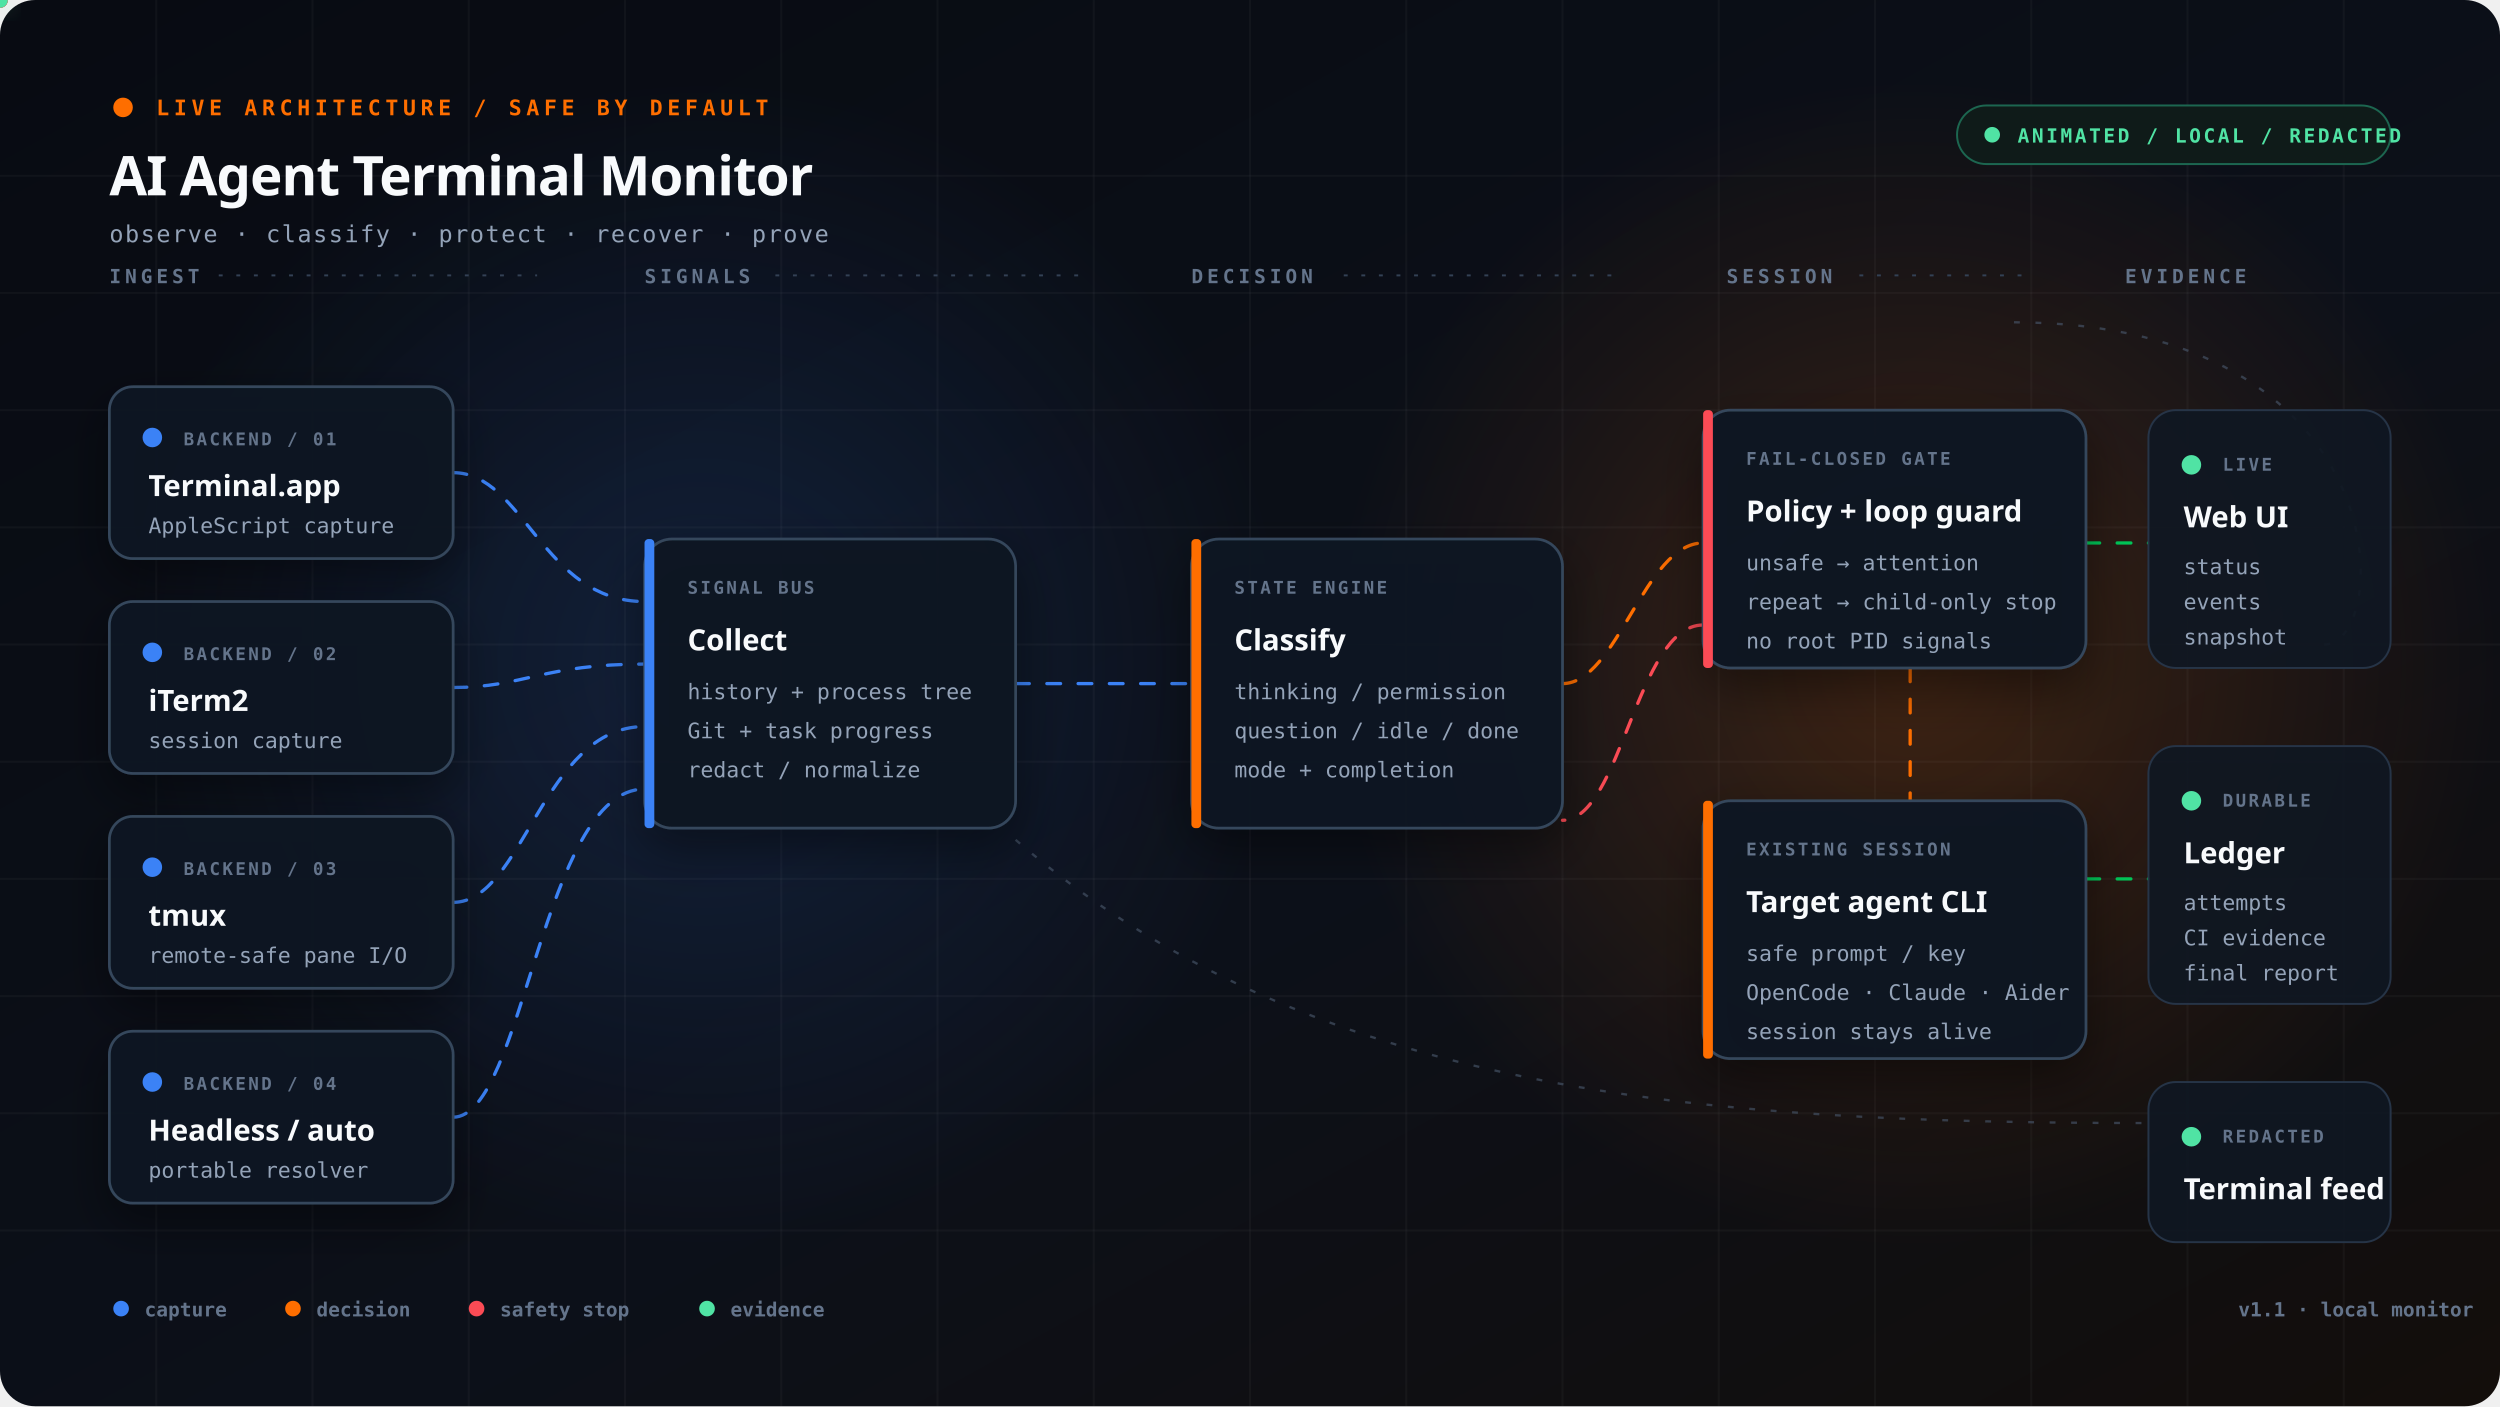
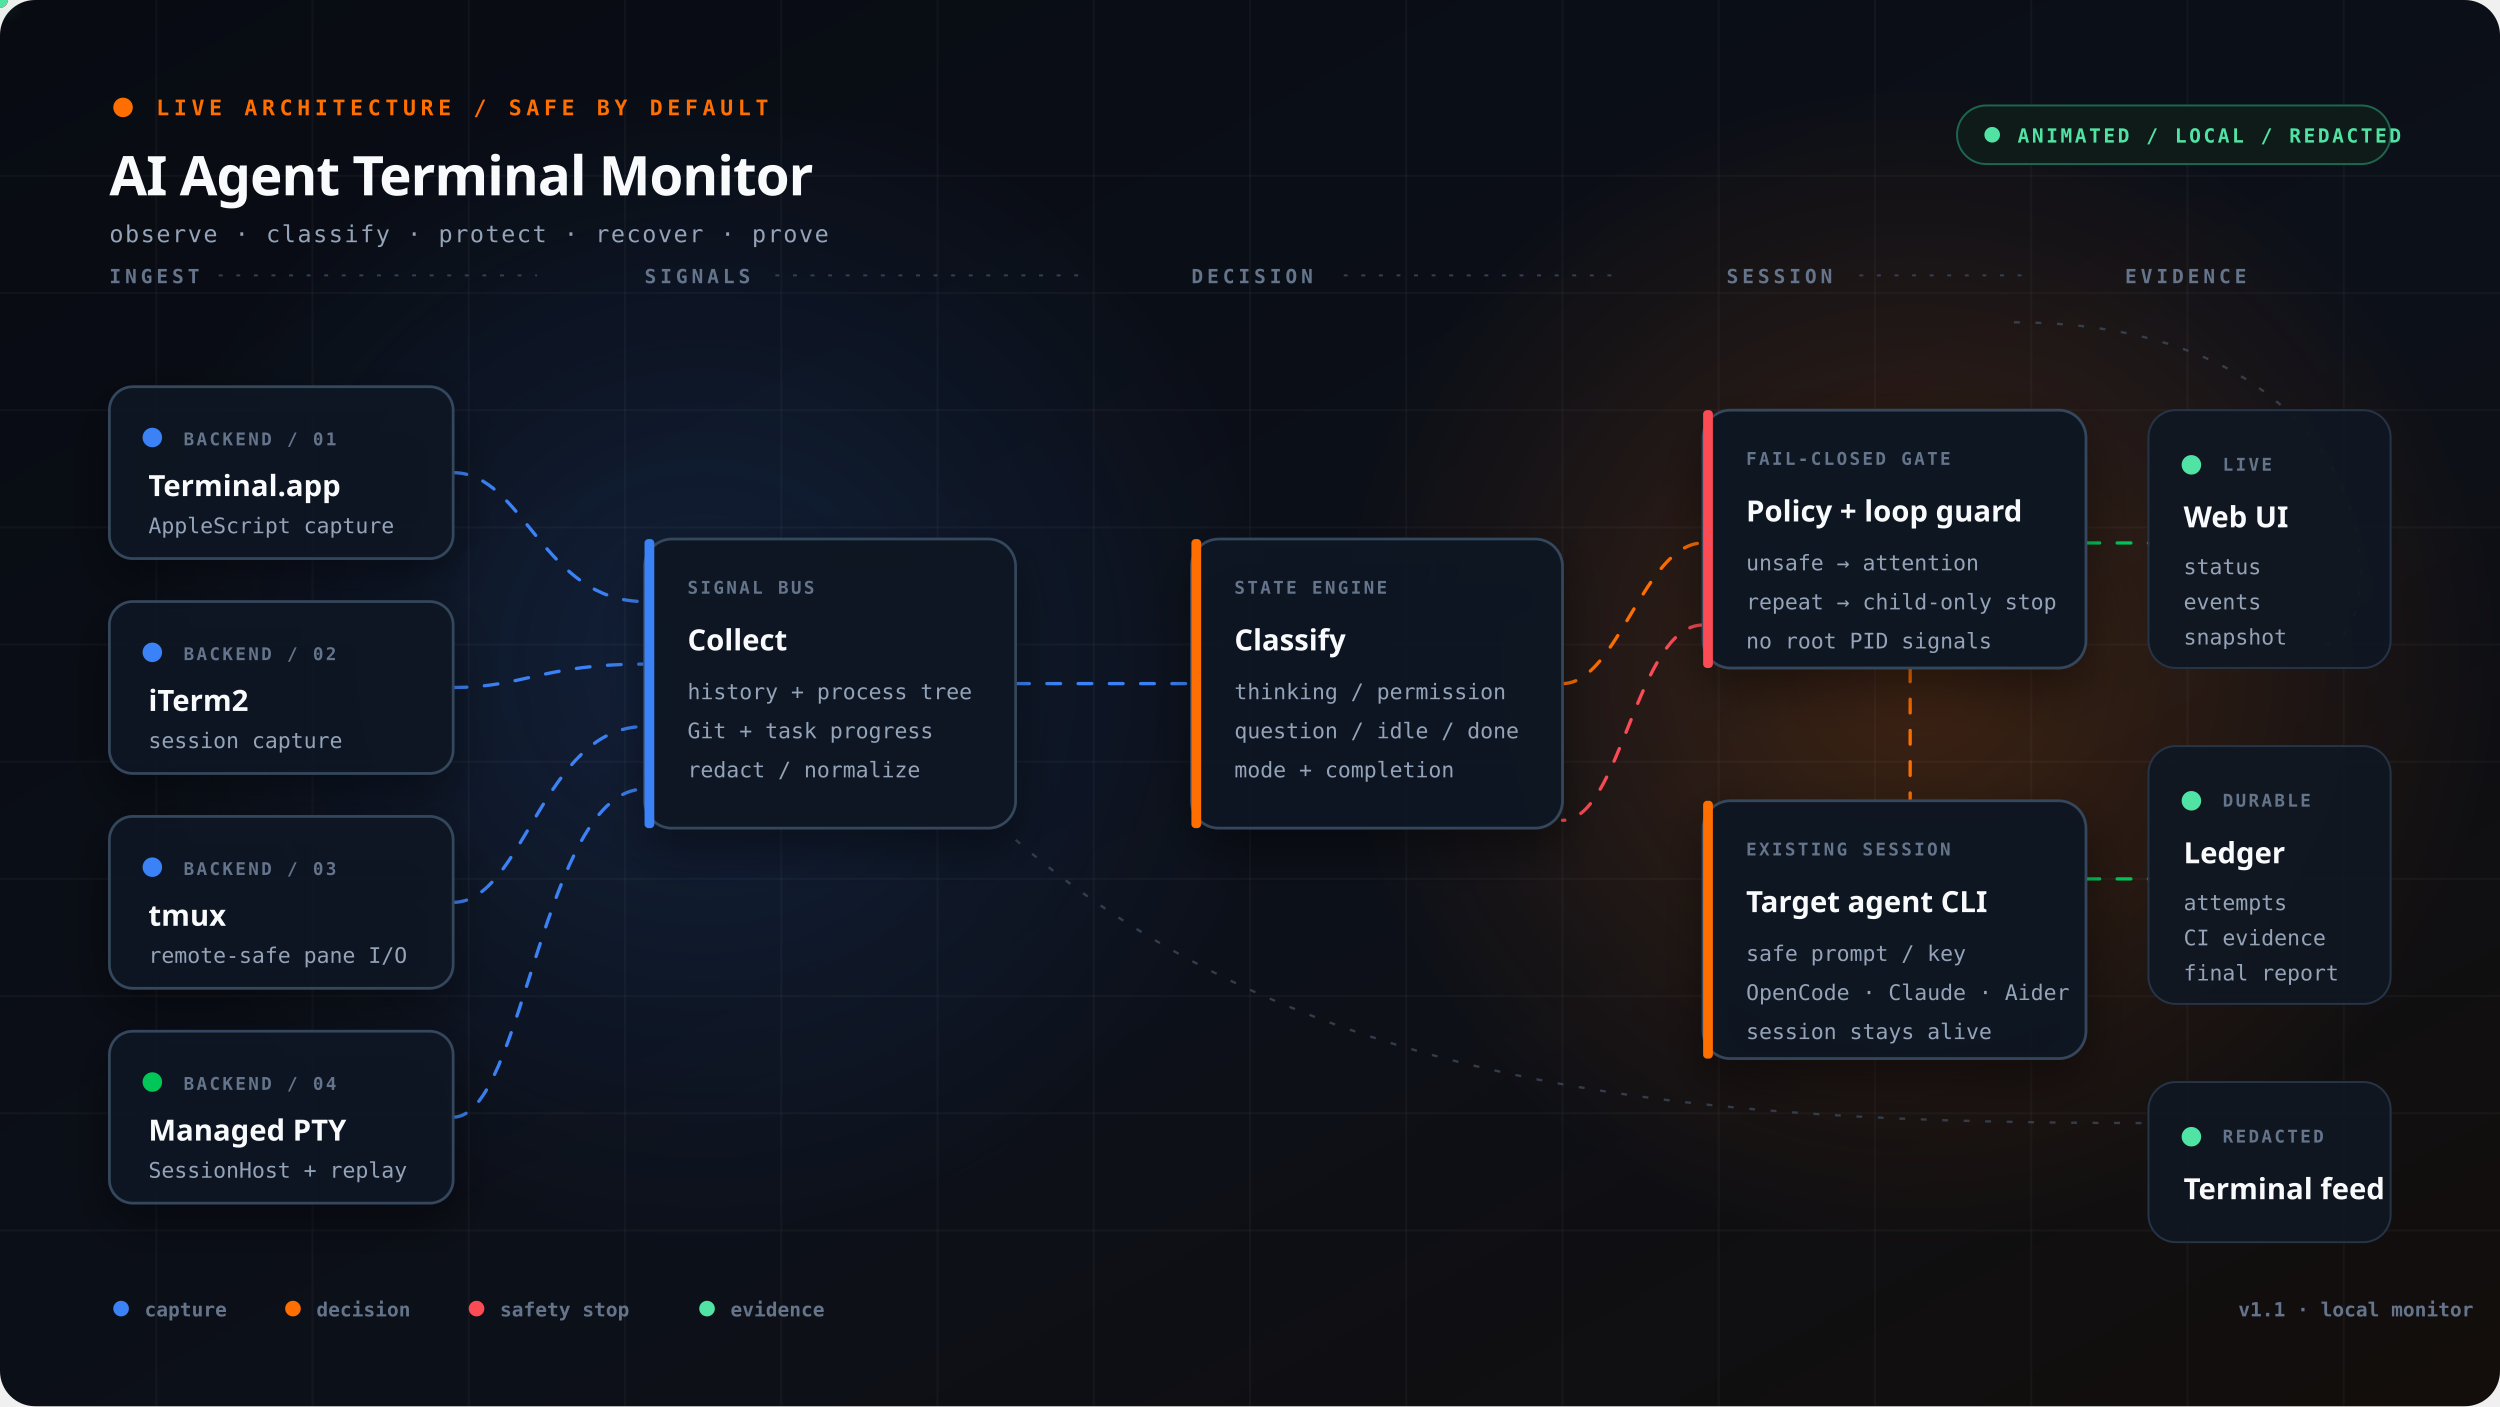
<svg xmlns="http://www.w3.org/2000/svg" viewBox="0 0 1280 720" role="img" aria-labelledby="title desc">
  <defs>
    <linearGradient id="bg" x1="0" y1="0" x2="1" y2="1">
      <stop offset="0" stop-color="#080b12" />
      <stop offset="0.58" stop-color="#0c1019" />
      <stop offset="1" stop-color="#130e0b" />
    </linearGradient>
    <radialGradient id="halo-orange" cx="50%" cy="50%" r="50%">
      <stop offset="0" stop-color="#fe6e00" stop-opacity="0.2" />
      <stop offset="1" stop-color="#fe6e00" stop-opacity="0" />
    </radialGradient>
    <radialGradient id="halo-blue" cx="50%" cy="50%" r="50%">
      <stop offset="0" stop-color="#3b82f6" stop-opacity="0.16" />
      <stop offset="1" stop-color="#3b82f6" stop-opacity="0" />
    </radialGradient>
    <filter id="shadow" x="-30%" y="-30%" width="160%" height="160%">
      <feDropShadow dx="0" dy="10" stdDeviation="12" flood-color="#000" flood-opacity="0.42" />
    </filter>
    <filter id="soft-glow" x="-80%" y="-80%" width="260%" height="260%">
      <feGaussianBlur stdDeviation="5" result="blur" />
      <feMerge>
        <feMergeNode in="blur" />
        <feMergeNode in="SourceGraphic" />
      </feMerge>
    </filter>
    <style>
      .bg-grid{fill:none;stroke:#ffffff;stroke-opacity:.045;stroke-width:1}
      .eyebrow{fill:#fe6e00;font:700 11px ui-monospace,SFMono-Regular,Menlo,monospace;letter-spacing:2.4px}
      .title{fill:#f8fafc;font:800 28px ui-sans-serif,system-ui,sans-serif;letter-spacing:-.5px}
      .subtitle{fill:#94a3b8;font:500 12px ui-monospace,SFMono-Regular,Menlo,monospace;letter-spacing:.8px}
      .section{fill:#64748b;font:700 10px ui-monospace,SFMono-Regular,Menlo,monospace;letter-spacing:2px}
      .section-line{stroke:#334155;stroke-width:1;stroke-dasharray:2 7}
      .panel{fill:#101722;fill-opacity:.92;stroke:#263447;stroke-width:1}
      .node{fill:#0e1622;fill-opacity:.96;stroke:#34465b;stroke-width:1.4;filter:url(#shadow)}
      .node-title{fill:#f8fafc;font:750 15px ui-sans-serif,system-ui,sans-serif}
      .node-copy{fill:#94a3b8;font:500 11px ui-monospace,SFMono-Regular,Menlo,monospace}
      .node-tag{fill:#64748b;font:700 9px ui-monospace,SFMono-Regular,Menlo,monospace;letter-spacing:1.2px}
      .accent-orange{stroke:#fe6e00}.accent-blue{stroke:#3b82f6}.accent-green{stroke:#00c758}.accent-red{stroke:#fb4b55}
      .edge{fill:none;stroke-width:1.7;stroke-linecap:round;stroke-dasharray:7 9;animation:flow 2.8s linear infinite}
      .edge-soft{fill:none;stroke:#475569;stroke-opacity:.65;stroke-width:1.2;stroke-dasharray:3 8;animation:flow 5s linear infinite}
      .packet{filter:url(#soft-glow)}
      .status-dot{animation:pulse 2.6s ease-in-out infinite}
      .node-pulse{animation:nodeGlow 3.8s ease-in-out infinite}
      .delay-1{animation-delay:.45s}.delay-2{animation-delay:.9s}.delay-3{animation-delay:1.35s}.delay-4{animation-delay:1.8s}
      .chip{fill:#0f1b19;stroke:#1c6650;stroke-width:1}
      .chip-text{fill:#50e3a4;font:700 10px ui-monospace,SFMono-Regular,Menlo,monospace;letter-spacing:1.3px}
      .legend{fill:#64748b;font:600 10px ui-monospace,SFMono-Regular,Menlo,monospace}
      @keyframes flow{to{stroke-dashoffset:-64}}
      @keyframes pulse{0%,100%{opacity:.45;transform:scale(1)}50%{opacity:1;transform:scale(1.35)}}
      @keyframes nodeGlow{0%,100%{filter:url(#shadow)}50%{filter:url(#soft-glow)}}
      @media (prefers-reduced-motion:reduce){.edge,.edge-soft,.status-dot,.node-pulse{animation:none}.packet{display:none}}
    </style>
  </defs>
  <rect width="1280" height="720" rx="18" fill="url(#bg)" />
  <circle cx="360" cy="340" r="300" fill="url(#halo-blue)" />
  <circle cx="980" cy="340" r="300" fill="url(#halo-orange)" />
  <g opacity=".7">
    <path class="bg-grid" d="M0 90H1280M0 150H1280M0 210H1280M0 270H1280M0 330H1280M0 390H1280M0 450H1280M0 510H1280M0 570H1280M0 630H1280" />
    <path class="bg-grid" d="M80 0V720M160 0V720M240 0V720M320 0V720M400 0V720M480 0V720M560 0V720M640 0V720M720 0V720M800 0V720M880 0V720M960 0V720M1040 0V720M1120 0V720M1200 0V720" />
  </g>
  <g transform="translate(56 48)">
    <circle class="status-dot" cx="7" cy="7" r="5" fill="#fe6e00" />
    <text class="eyebrow" x="24" y="11">LIVE ARCHITECTURE / SAFE BY DEFAULT</text>
    <text class="title" x="0" y="52">AI Agent Terminal Monitor</text>
    <text class="subtitle" x="0" y="76">observe  ·  classify  ·  protect  ·  recover  ·  prove</text>
  </g>
  <g transform="translate(1002 54)">
    <rect class="chip" width="222" height="30" rx="15" />
    <circle class="status-dot" cx="18" cy="15" r="4" fill="#50e3a4" />
    <text class="chip-text" x="31" y="19">ANIMATED / LOCAL / REDACTED</text>
  </g>
  <text class="section" x="56" y="145">INGEST</text>
  <path class="section-line" d="M112 141H275" />
  <text class="section" x="330" y="145">SIGNALS</text>
  <path class="section-line" d="M397 141H552" />
  <text class="section" x="610" y="145">DECISION</text>
  <path class="section-line" d="M688 141H830" />
  <text class="section" x="884" y="145">SESSION</text>
  <path class="section-line" d="M952 141H1040" />
  <text class="section" x="1088" y="145">EVIDENCE</text>
  <g>
    <path class="edge accent-blue" d="M232 242C268 242 278 308 330 308" />
    <path class="edge accent-blue delay-1" d="M232 352C268 352 278 340 330 340" />
    <path class="edge accent-blue delay-2" d="M232 462C268 462 278 372 330 372" />
    <path class="edge accent-blue delay-3" d="M232 572C268 572 278 404 330 404" />
    <path class="edge accent-blue" d="M520 350C552 350 570 350 610 350" />
    <path class="edge accent-orange" d="M800 350C828 350 842 278 872 278" />
    <path class="edge accent-red delay-1" d="M872 320C838 320 830 420 800 420" />
    <path class="edge accent-orange delay-2" d="M978 342C978 366 978 378 978 410" />
    <path class="edge accent-green delay-3" d="M1068 278C1090 278 1090 278 1100 278" />
    <path class="edge accent-green delay-1" d="M1068 450C1090 450 1090 450 1100 450" />
    <path class="edge-soft" d="M520 430C670 560 870 575 1100 575" />
    <path class="edge-soft" d="M1190 330C1225 330 1230 165 1030 165" />
  </g>
  <g class="packet" fill="#60a5fa">
    <circle r="4">
      <animateMotion dur="2.8s" repeatCount="indefinite" path="M232 242C268 242 278 308 330 308" />
    </circle>
    <circle r="4" fill="#fe6e00">
      <animateMotion dur="2.8s" begin=".7s" repeatCount="indefinite" path="M520 350C552 350 570 350 610 350" />
    </circle>
    <circle r="4" fill="#fb4b55">
      <animateMotion dur="3.2s" begin="1.1s" repeatCount="indefinite" path="M872 320C838 320 830 420 800 420" />
    </circle>
    <circle r="4" fill="#50e3a4">
      <animateMotion dur="3.4s" begin=".9s" repeatCount="indefinite" path="M1068 450C1090 450 1090 450 1100 450" />
    </circle>
  </g>
  <g class="node-pulse">
    <rect class="node" x="56" y="198" width="176" height="88" rx="12" />
    <circle cx="78" cy="224" r="5" fill="#3b82f6" />
    <text class="node-tag" x="94" y="228">BACKEND / 01</text>
    <text class="node-title" x="76" y="254">Terminal.app</text>
    <text class="node-copy" x="76" y="273">AppleScript capture</text>
  </g>
  <g class="node-pulse delay-1">
    <rect class="node" x="56" y="308" width="176" height="88" rx="12" />
    <circle cx="78" cy="334" r="5" fill="#3b82f6" />
    <text class="node-tag" x="94" y="338">BACKEND / 02</text>
    <text class="node-title" x="76" y="364">iTerm2</text>
    <text class="node-copy" x="76" y="383">session capture</text>
  </g>
  <g class="node-pulse delay-2">
    <rect class="node" x="56" y="418" width="176" height="88" rx="12" />
    <circle cx="78" cy="444" r="5" fill="#3b82f6" />
    <text class="node-tag" x="94" y="448">BACKEND / 03</text>
    <text class="node-title" x="76" y="474">tmux</text>
    <text class="node-copy" x="76" y="493">remote-safe pane I/O</text>
  </g>
  <g class="node-pulse delay-3">
    <rect class="node" x="56" y="528" width="176" height="88" rx="12" />
-     <circle cx="78" cy="554" r="5" fill="#3b82f6" />
+     <circle cx="78" cy="554" r="5" fill="#00c758" />
    <text class="node-tag" x="94" y="558">BACKEND / 04</text>
-     <text class="node-title" x="76" y="584">Headless / auto</text>
-     <text class="node-copy" x="76" y="603">portable resolver</text>
+     <text class="node-title" x="76" y="584">Managed PTY</text>
+     <text class="node-copy" x="76" y="603">SessionHost + replay</text>
  </g>
  <g class="node-pulse delay-1">
    <rect class="node" x="330" y="276" width="190" height="148" rx="14" />
    <rect x="330" y="276" width="5" height="148" rx="2" fill="#3b82f6" />
    <text class="node-tag" x="352" y="304">SIGNAL BUS</text>
    <text class="node-title" x="352" y="333">Collect</text>
    <text class="node-copy" x="352" y="358">history + process tree</text>
    <text class="node-copy" x="352" y="378">Git + task progress</text>
    <text class="node-copy" x="352" y="398">redact / normalize</text>
  </g>
  <g class="node-pulse delay-2">
    <rect class="node" x="610" y="276" width="190" height="148" rx="14" />
    <rect x="610" y="276" width="5" height="148" rx="2" fill="#fe6e00" />
    <text class="node-tag" x="632" y="304">STATE ENGINE</text>
    <text class="node-title" x="632" y="333">Classify</text>
    <text class="node-copy" x="632" y="358">thinking / permission</text>
    <text class="node-copy" x="632" y="378">question / idle / done</text>
    <text class="node-copy" x="632" y="398">mode + completion</text>
  </g>
  <g class="node-pulse delay-3">
    <rect class="node" x="872" y="210" width="196" height="132" rx="14" />
    <rect x="872" y="210" width="5" height="132" rx="2" fill="#fb4b55" />
    <text class="node-tag" x="894" y="238">FAIL-CLOSED GATE</text>
    <text class="node-title" x="894" y="267">Policy + loop guard</text>
    <text class="node-copy" x="894" y="292">unsafe → attention</text>
    <text class="node-copy" x="894" y="312">repeat → child-only stop</text>
    <text class="node-copy" x="894" y="332">no root PID signals</text>
  </g>
  <g class="node-pulse delay-4">
    <rect class="node" x="872" y="410" width="196" height="132" rx="14" />
    <rect x="872" y="410" width="5" height="132" rx="2" fill="#fe6e00" />
    <text class="node-tag" x="894" y="438">EXISTING SESSION</text>
    <text class="node-title" x="894" y="467">Target agent CLI</text>
    <text class="node-copy" x="894" y="492">safe prompt / key</text>
    <text class="node-copy" x="894" y="512">OpenCode · Claude · Aider</text>
    <text class="node-copy" x="894" y="532">session stays alive</text>
  </g>
  <g>
    <rect class="panel" x="1100" y="210" width="124" height="132" rx="14" />
    <circle class="status-dot" cx="1122" cy="238" r="5" fill="#50e3a4" />
    <text class="node-tag" x="1138" y="241">LIVE</text>
    <text class="node-title" x="1118" y="270">Web UI</text>
    <text class="node-copy" x="1118" y="294">status</text>
    <text class="node-copy" x="1118" y="312">events</text>
    <text class="node-copy" x="1118" y="330">snapshot</text>
  </g>
  <g>
    <rect class="panel" x="1100" y="382" width="124" height="132" rx="14" />
    <circle class="status-dot delay-2" cx="1122" cy="410" r="5" fill="#50e3a4" />
    <text class="node-tag" x="1138" y="413">DURABLE</text>
    <text class="node-title" x="1118" y="442">Ledger</text>
    <text class="node-copy" x="1118" y="466">attempts</text>
    <text class="node-copy" x="1118" y="484">CI evidence</text>
    <text class="node-copy" x="1118" y="502">final report</text>
  </g>
  <g>
    <rect class="panel" x="1100" y="554" width="124" height="82" rx="14" />
    <circle class="status-dot delay-1" cx="1122" cy="582" r="5" fill="#50e3a4" />
    <text class="node-tag" x="1138" y="585">REDACTED</text>
    <text class="node-title" x="1118" y="614">Terminal feed</text>
  </g>
  <g transform="translate(56 670)">
    <circle cx="6" cy="0" r="4" fill="#3b82f6" />
    <text class="legend" x="18" y="4">capture</text>
    <circle cx="94" cy="0" r="4" fill="#fe6e00" />
    <text class="legend" x="106" y="4">decision</text>
    <circle cx="188" cy="0" r="4" fill="#fb4b55" />
    <text class="legend" x="200" y="4">safety stop</text>
    <circle cx="306" cy="0" r="4" fill="#50e3a4" />
    <text class="legend" x="318" y="4">evidence</text>
    <text class="legend" x="1090" y="4">v1.1 · local monitor</text>
  </g>
</svg>
